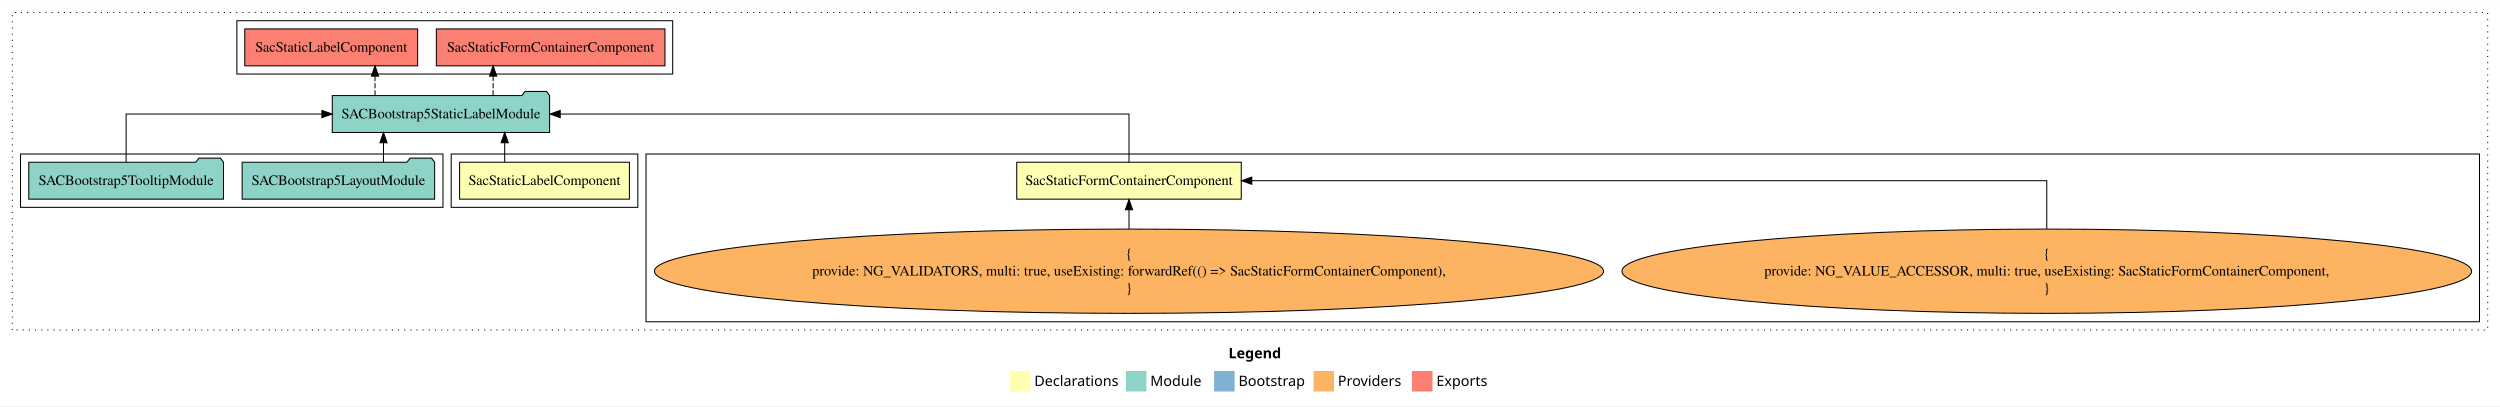
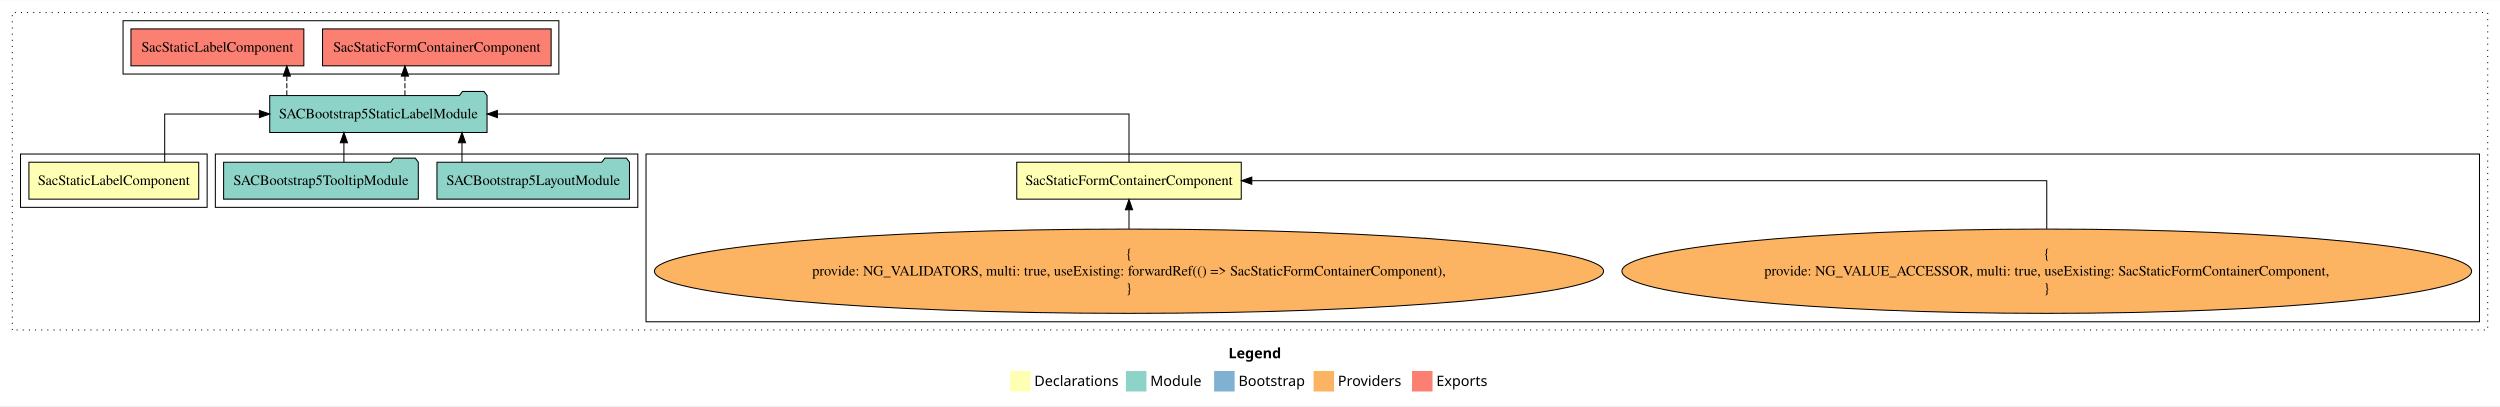
<svg xmlns="http://www.w3.org/2000/svg" width="2438pt" height="396pt" viewBox="0.00 0.00 2438.00 395.59">
  <g id="graph0" class="graph" transform="scale(1 1) rotate(0) translate(4 391.59)">
    <polygon fill="white" stroke="transparent" points="-4,4 -4,-391.59 2434,-391.59 2434,4 -4,4" />
    <text text-anchor="start" x="1194.01" y="-42.4" font-family="Times-12" font-weight="bold" font-size="14.00">Legend</text>
    <polygon fill="#ffffb3" stroke="transparent" points="981,-10 981,-30 1001,-30 1001,-10 981,-10" />
    <text text-anchor="start" x="1004.63" y="-15.4" font-family="Times-12" font-size="14.00">  Declarations</text>
    <polygon fill="#8dd3c7" stroke="transparent" points="1094,-10 1094,-30 1114,-30 1114,-10 1094,-10" />
    <text text-anchor="start" x="1117.73" y="-15.4" font-family="Times-12" font-size="14.00">  Module</text>
    <polygon fill="#80b1d3" stroke="transparent" points="1180,-10 1180,-30 1200,-30 1200,-10 1180,-10" />
    <text text-anchor="start" x="1203.78" y="-15.4" font-family="Times-12" font-size="14.00">  Bootstrap</text>
    <polygon fill="#fdb462" stroke="transparent" points="1277,-10 1277,-30 1297,-30 1297,-10 1277,-10" />
    <text text-anchor="start" x="1300.67" y="-15.4" font-family="Times-12" font-size="14.00">  Providers</text>
    <polygon fill="#fb8072" stroke="transparent" points="1373,-10 1373,-30 1393,-30 1393,-10 1373,-10" />
    <text text-anchor="start" x="1396.73" y="-15.4" font-family="Times-12" font-size="14.00">  Exports</text>
    <g id="clust1" class="cluster">
      <polygon fill="none" stroke="black" stroke-dasharray="1,5" points="8,-70 8,-379.59 2422,-379.59 2422,-70 8,-70" />
    </g>
    <g id="clust6" class="cluster">
-       <polygon fill="none" stroke="black" points="227,-319.59 227,-371.59 652,-371.59 652,-319.59 227,-319.59" />
+       <polygon fill="none" stroke="black" points="116,-319.59 116,-371.59 541,-371.59 541,-319.59 116,-319.59" />
    </g>
    <g id="clust3" class="cluster">
      <polygon fill="none" stroke="black" points="626,-78 626,-241.59 2414,-241.59 2414,-78 626,-78" />
    </g>
+     <g id="clust5" class="cluster">
+       <polygon fill="none" stroke="black" points="206,-189.59 206,-241.59 618,-241.59 618,-189.59 206,-189.59" />
+     </g>
    <g id="clust2" class="cluster">
-       <polygon fill="none" stroke="black" points="436,-189.59 436,-241.59 618,-241.59 618,-189.59 436,-189.59" />
-     </g>
-     <g id="clust5" class="cluster">
-       <polygon fill="none" stroke="black" points="16,-189.59 16,-241.59 428,-241.59 428,-189.59 16,-189.59" />
+       <polygon fill="none" stroke="black" points="16,-189.59 16,-241.59 198,-241.59 198,-189.59 16,-189.59" />
    </g>
    <g id="node1" class="node">
      <polygon fill="#ffffb3" stroke="black" points="1206.47,-233.59 987.53,-233.59 987.53,-197.59 1206.47,-197.59 1206.47,-233.59" />
      <text text-anchor="middle" x="1097" y="-211.39" font-family="Times,serif" font-size="14.00">SacStaticFormContainerComponent</text>
    </g>
    <g id="node3" class="node">
-       <polygon fill="#8dd3c7" stroke="black" points="531.97,-298.59 528.97,-302.59 507.97,-302.59 504.97,-298.59 320.03,-298.59 320.03,-262.59 531.97,-262.59 531.97,-298.59" />
-       <text text-anchor="middle" x="426" y="-276.39" font-family="Times,serif" font-size="14.00">SACBootstrap5StaticLabelModule</text>
+       <polygon fill="#8dd3c7" stroke="black" points="470.97,-298.59 467.97,-302.59 446.97,-302.59 443.97,-298.59 259.03,-298.59 259.03,-262.59 470.97,-262.59 470.97,-298.59" />
+       <text text-anchor="middle" x="365" y="-276.39" font-family="Times,serif" font-size="14.00">SACBootstrap5StaticLabelModule</text>
    </g>
    <g id="edge1" class="edge">
-       <path fill="none" stroke="black" d="M1097,-233.7C1097,-252.93 1097,-280.59 1097,-280.59 1097,-280.59 542.32,-280.59 542.32,-280.59" />
-       <polygon fill="black" stroke="black" points="542.32,-277.09 532.32,-280.59 542.32,-284.09 542.32,-277.09" />
+       <path fill="none" stroke="black" d="M1097,-233.7C1097,-252.93 1097,-280.59 1097,-280.59 1097,-280.59 481.05,-280.59 481.05,-280.59" />
+       <polygon fill="black" stroke="black" points="481.05,-277.09 471.05,-280.59 481.05,-284.09 481.05,-277.09" />
    </g>
    <g id="node2" class="node">
-       <polygon fill="#ffffb3" stroke="black" points="609.8,-233.59 444.2,-233.59 444.2,-197.59 609.8,-197.59 609.8,-233.59" />
-       <text text-anchor="middle" x="527" y="-211.39" font-family="Times,serif" font-size="14.00">SacStaticLabelComponent</text>
+       <polygon fill="#ffffb3" stroke="black" points="189.8,-233.59 24.2,-233.59 24.2,-197.59 189.8,-197.59 189.8,-233.59" />
+       <text text-anchor="middle" x="107" y="-211.39" font-family="Times,serif" font-size="14.00">SacStaticLabelComponent</text>
    </g>
    <g id="edge4" class="edge">
-       <path fill="none" stroke="black" d="M488.17,-233.7C488.17,-233.7 488.17,-252.58 488.17,-252.58" />
-       <polygon fill="black" stroke="black" points="484.67,-252.58 488.17,-262.58 491.67,-252.58 484.67,-252.58" />
+       <path fill="none" stroke="black" d="M156.62,-233.7C156.62,-252.93 156.62,-280.59 156.62,-280.59 156.62,-280.59 248.98,-280.59 248.98,-280.59" />
+       <polygon fill="black" stroke="black" points="248.98,-284.09 258.98,-280.59 248.98,-277.09 248.98,-284.09" />
    </g>
    <g id="node8" class="node">
-       <polygon fill="#fb8072" stroke="black" points="644.47,-363.59 421.53,-363.59 421.53,-327.59 644.47,-327.59 644.47,-363.59" />
-       <text text-anchor="middle" x="533" y="-341.39" font-family="Times,serif" font-size="14.00">SacStaticFormContainerComponent </text>
+       <polygon fill="#fb8072" stroke="black" points="533.47,-363.59 310.53,-363.59 310.53,-327.59 533.47,-327.59 533.47,-363.59" />
+       <text text-anchor="middle" x="422" y="-341.39" font-family="Times,serif" font-size="14.00">SacStaticFormContainerComponent </text>
    </g>
    <g id="edge7" class="edge">
-       <path fill="none" stroke="black" stroke-dasharray="5,2" d="M476.88,-298.7C476.88,-298.7 476.88,-317.58 476.88,-317.58" />
-       <polygon fill="black" stroke="black" points="473.38,-317.58 476.88,-327.58 480.38,-317.58 473.38,-317.58" />
+       <path fill="none" stroke="black" stroke-dasharray="5,2" d="M390.88,-298.7C390.88,-298.7 390.88,-317.58 390.88,-317.58" />
+       <polygon fill="black" stroke="black" points="387.38,-317.58 390.88,-327.58 394.38,-317.58 387.38,-317.58" />
    </g>
    <g id="node9" class="node">
-       <polygon fill="#fb8072" stroke="black" points="403.3,-363.59 234.7,-363.59 234.7,-327.59 403.3,-327.59 403.3,-363.59" />
-       <text text-anchor="middle" x="319" y="-341.39" font-family="Times,serif" font-size="14.00">SacStaticLabelComponent </text>
+       <polygon fill="#fb8072" stroke="black" points="292.3,-363.59 123.7,-363.59 123.7,-327.59 292.3,-327.59 292.3,-363.59" />
+       <text text-anchor="middle" x="208" y="-341.39" font-family="Times,serif" font-size="14.00">SacStaticLabelComponent </text>
    </g>
    <g id="edge8" class="edge">
-       <path fill="none" stroke="black" stroke-dasharray="5,2" d="M361.71,-298.7C361.71,-298.7 361.71,-317.58 361.71,-317.58" />
-       <polygon fill="black" stroke="black" points="358.21,-317.58 361.71,-327.58 365.21,-317.58 358.21,-317.58" />
+       <path fill="none" stroke="black" stroke-dasharray="5,2" d="M275.71,-298.7C275.71,-298.7 275.71,-317.58 275.71,-317.58" />
+       <polygon fill="black" stroke="black" points="272.21,-317.58 275.71,-327.58 279.21,-317.58 272.21,-317.58" />
    </g>
    <g id="node4" class="node">
      <ellipse fill="#fdb462" stroke="black" cx="1992" cy="-127.3" rx="414.29" ry="41.09" />
      <text text-anchor="middle" x="1992" y="-139.9" font-family="Times,serif" font-size="14.00">{</text>
      <text text-anchor="middle" x="1992" y="-123.1" font-family="Times,serif" font-size="14.00">    provide: NG_VALUE_ACCESSOR, multi: true, useExisting: SacStaticFormContainerComponent,</text>
      <text text-anchor="middle" x="1992" y="-106.3" font-family="Times,serif" font-size="14.00">}</text>
    </g>
    <g id="edge2" class="edge">
      <path fill="none" stroke="black" d="M1992,-168.6C1992,-191.58 1992,-215.59 1992,-215.59 1992,-215.59 1216.74,-215.59 1216.74,-215.59" />
      <polygon fill="black" stroke="black" points="1216.74,-212.09 1206.74,-215.59 1216.74,-219.09 1216.74,-212.09" />
    </g>
    <g id="node5" class="node">
      <ellipse fill="#fdb462" stroke="black" cx="1097" cy="-127.3" rx="462.8" ry="41.09" />
      <text text-anchor="middle" x="1097" y="-139.9" font-family="Times,serif" font-size="14.00">{</text>
      <text text-anchor="middle" x="1097" y="-123.1" font-family="Times,serif" font-size="14.00">    provide: NG_VALIDATORS, multi: true, useExisting: forwardRef(() =&gt; SacStaticFormContainerComponent),</text>
      <text text-anchor="middle" x="1097" y="-106.3" font-family="Times,serif" font-size="14.00">}</text>
    </g>
    <g id="edge3" class="edge">
      <path fill="none" stroke="black" d="M1097,-168.6C1097,-168.6 1097,-187.26 1097,-187.26" />
      <polygon fill="black" stroke="black" points="1093.5,-187.26 1097,-197.26 1100.5,-187.26 1093.5,-187.26" />
    </g>
    <g id="node6" class="node">
-       <polygon fill="#8dd3c7" stroke="black" points="419.87,-233.59 416.87,-237.59 395.87,-237.59 392.87,-233.59 232.13,-233.59 232.13,-197.59 419.87,-197.59 419.87,-233.59" />
-       <text text-anchor="middle" x="326" y="-211.39" font-family="Times,serif" font-size="14.00">SACBootstrap5LayoutModule</text>
+       <polygon fill="#8dd3c7" stroke="black" points="609.87,-233.59 606.87,-237.59 585.87,-237.59 582.87,-233.59 422.13,-233.59 422.13,-197.59 609.87,-197.59 609.87,-233.59" />
+       <text text-anchor="middle" x="516" y="-211.39" font-family="Times,serif" font-size="14.00">SACBootstrap5LayoutModule</text>
    </g>
    <g id="edge5" class="edge">
-       <path fill="none" stroke="black" d="M369.98,-233.7C369.98,-233.7 369.98,-252.58 369.98,-252.58" />
-       <polygon fill="black" stroke="black" points="366.48,-252.58 369.98,-262.58 373.48,-252.58 366.48,-252.58" />
+       <path fill="none" stroke="black" d="M446.52,-233.7C446.52,-233.7 446.52,-252.58 446.52,-252.58" />
+       <polygon fill="black" stroke="black" points="443.02,-252.58 446.52,-262.58 450.02,-252.58 443.02,-252.58" />
    </g>
    <g id="node7" class="node">
-       <polygon fill="#8dd3c7" stroke="black" points="213.94,-233.59 210.94,-237.59 189.94,-237.59 186.94,-233.59 24.06,-233.59 24.06,-197.59 213.94,-197.59 213.94,-233.59" />
-       <text text-anchor="middle" x="119" y="-211.39" font-family="Times,serif" font-size="14.00">SACBootstrap5TooltipModule</text>
+       <polygon fill="#8dd3c7" stroke="black" points="403.94,-233.59 400.94,-237.59 379.94,-237.59 376.94,-233.59 214.06,-233.59 214.06,-197.59 403.94,-197.59 403.94,-233.59" />
+       <text text-anchor="middle" x="309" y="-211.39" font-family="Times,serif" font-size="14.00">SACBootstrap5TooltipModule</text>
    </g>
    <g id="edge6" class="edge">
-       <path fill="none" stroke="black" d="M119,-233.7C119,-252.93 119,-280.59 119,-280.59 119,-280.59 309.92,-280.59 309.92,-280.59" />
-       <polygon fill="black" stroke="black" points="309.92,-284.09 319.92,-280.59 309.92,-277.09 309.92,-284.09" />
+       <path fill="none" stroke="black" d="M331.37,-233.7C331.37,-233.7 331.37,-252.58 331.37,-252.58" />
+       <polygon fill="black" stroke="black" points="327.87,-252.58 331.37,-262.58 334.87,-252.58 327.87,-252.58" />
    </g>
  </g>
</svg>
